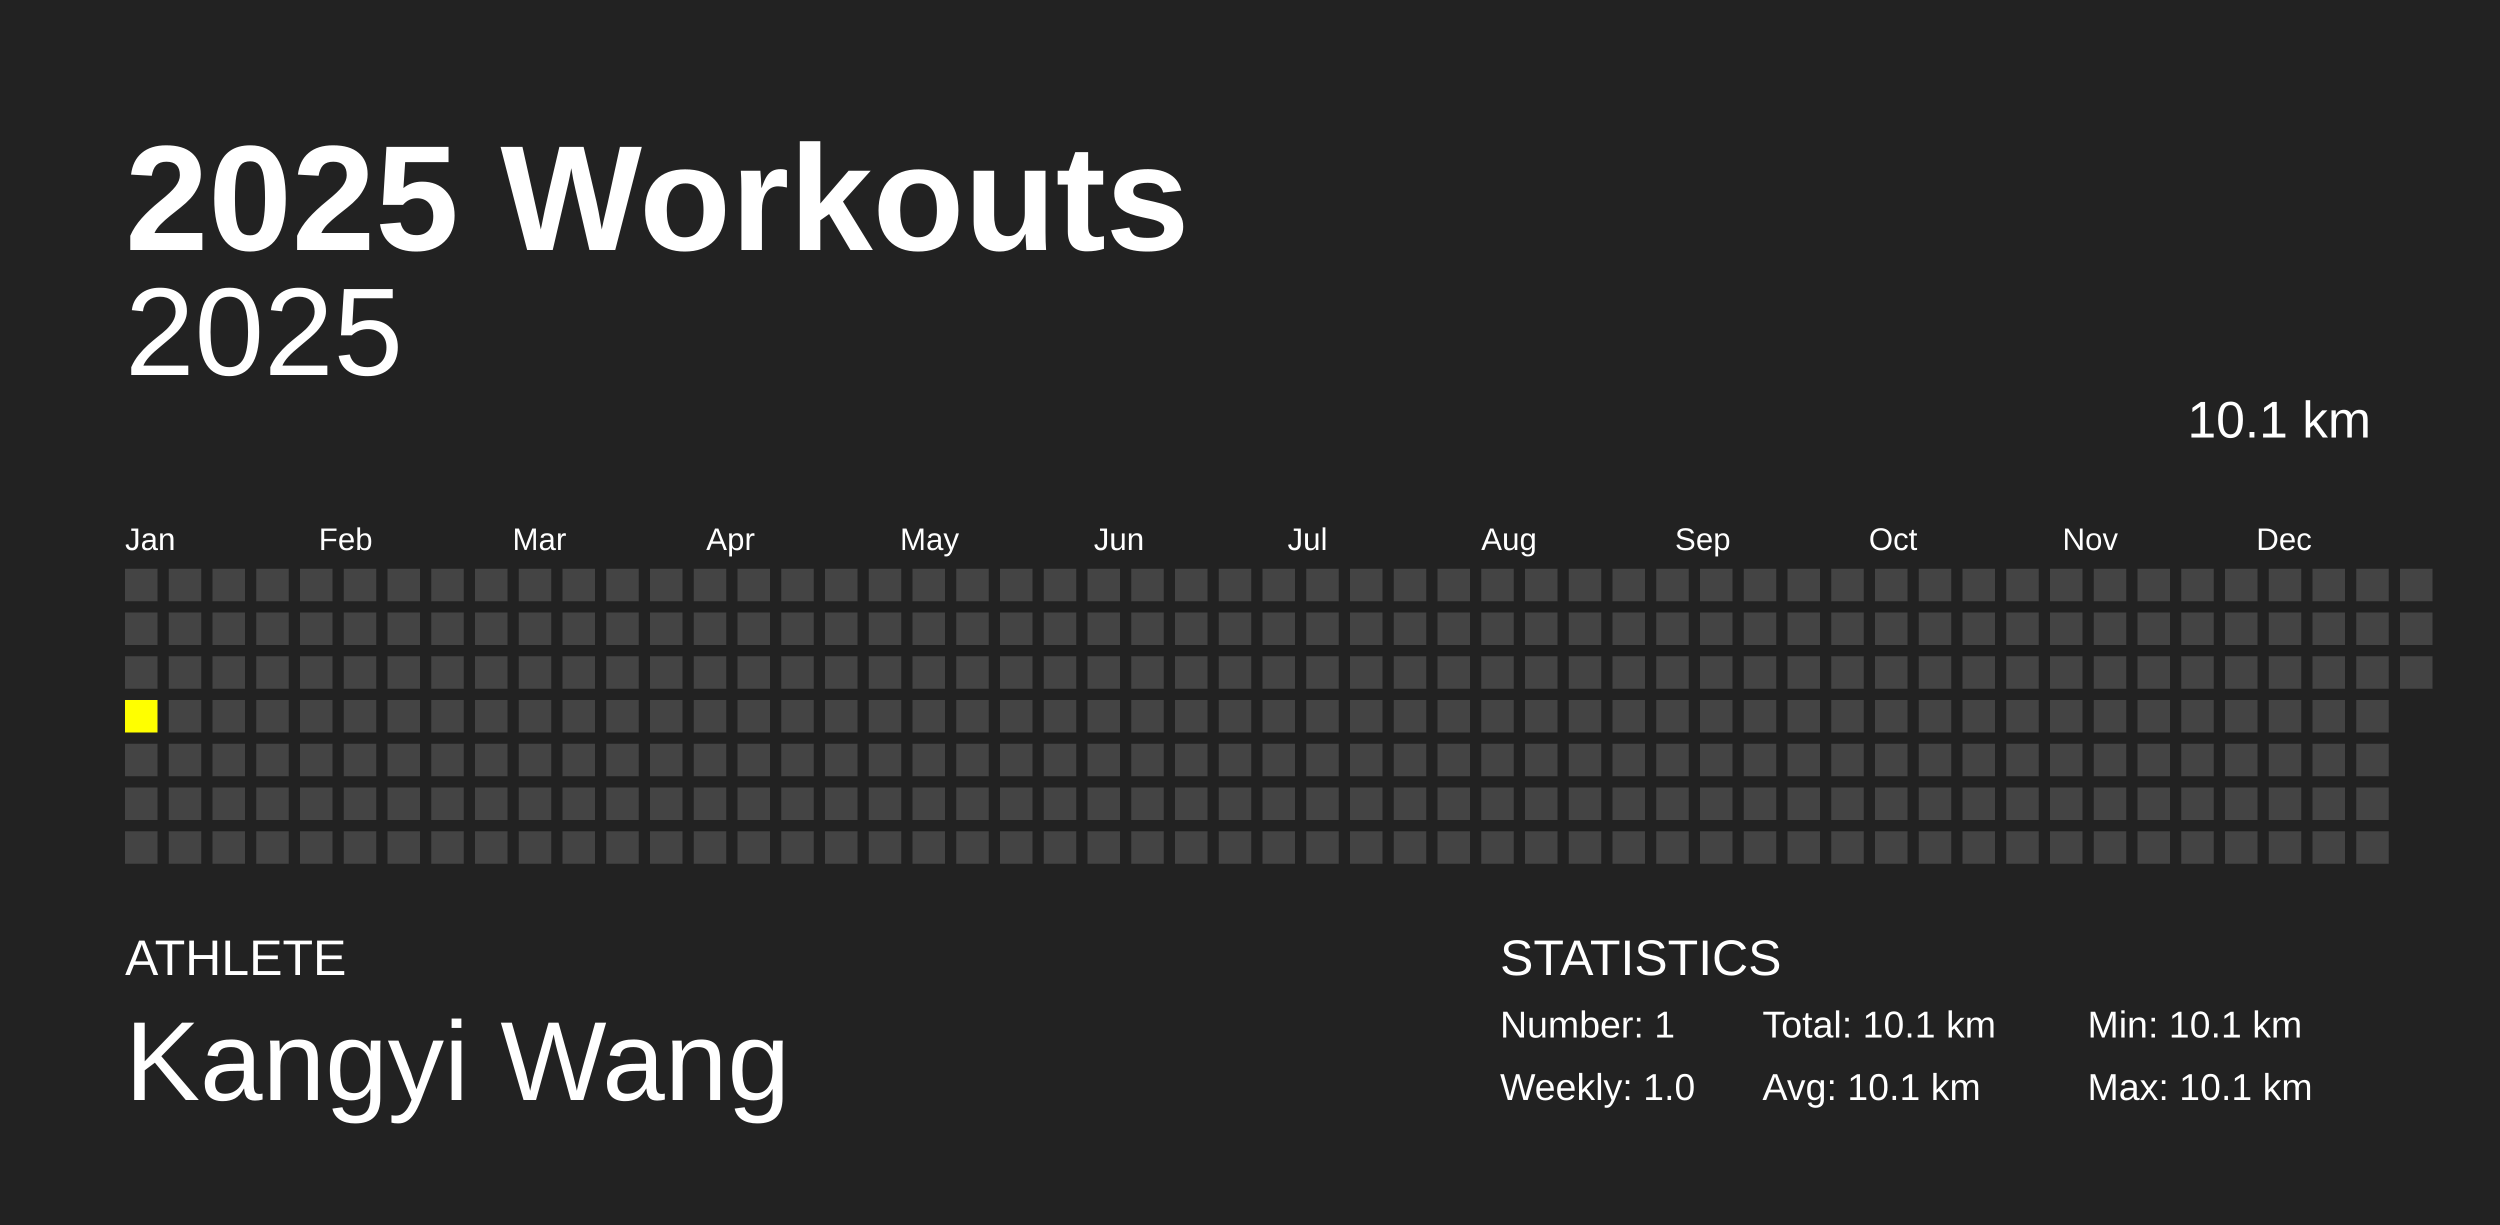
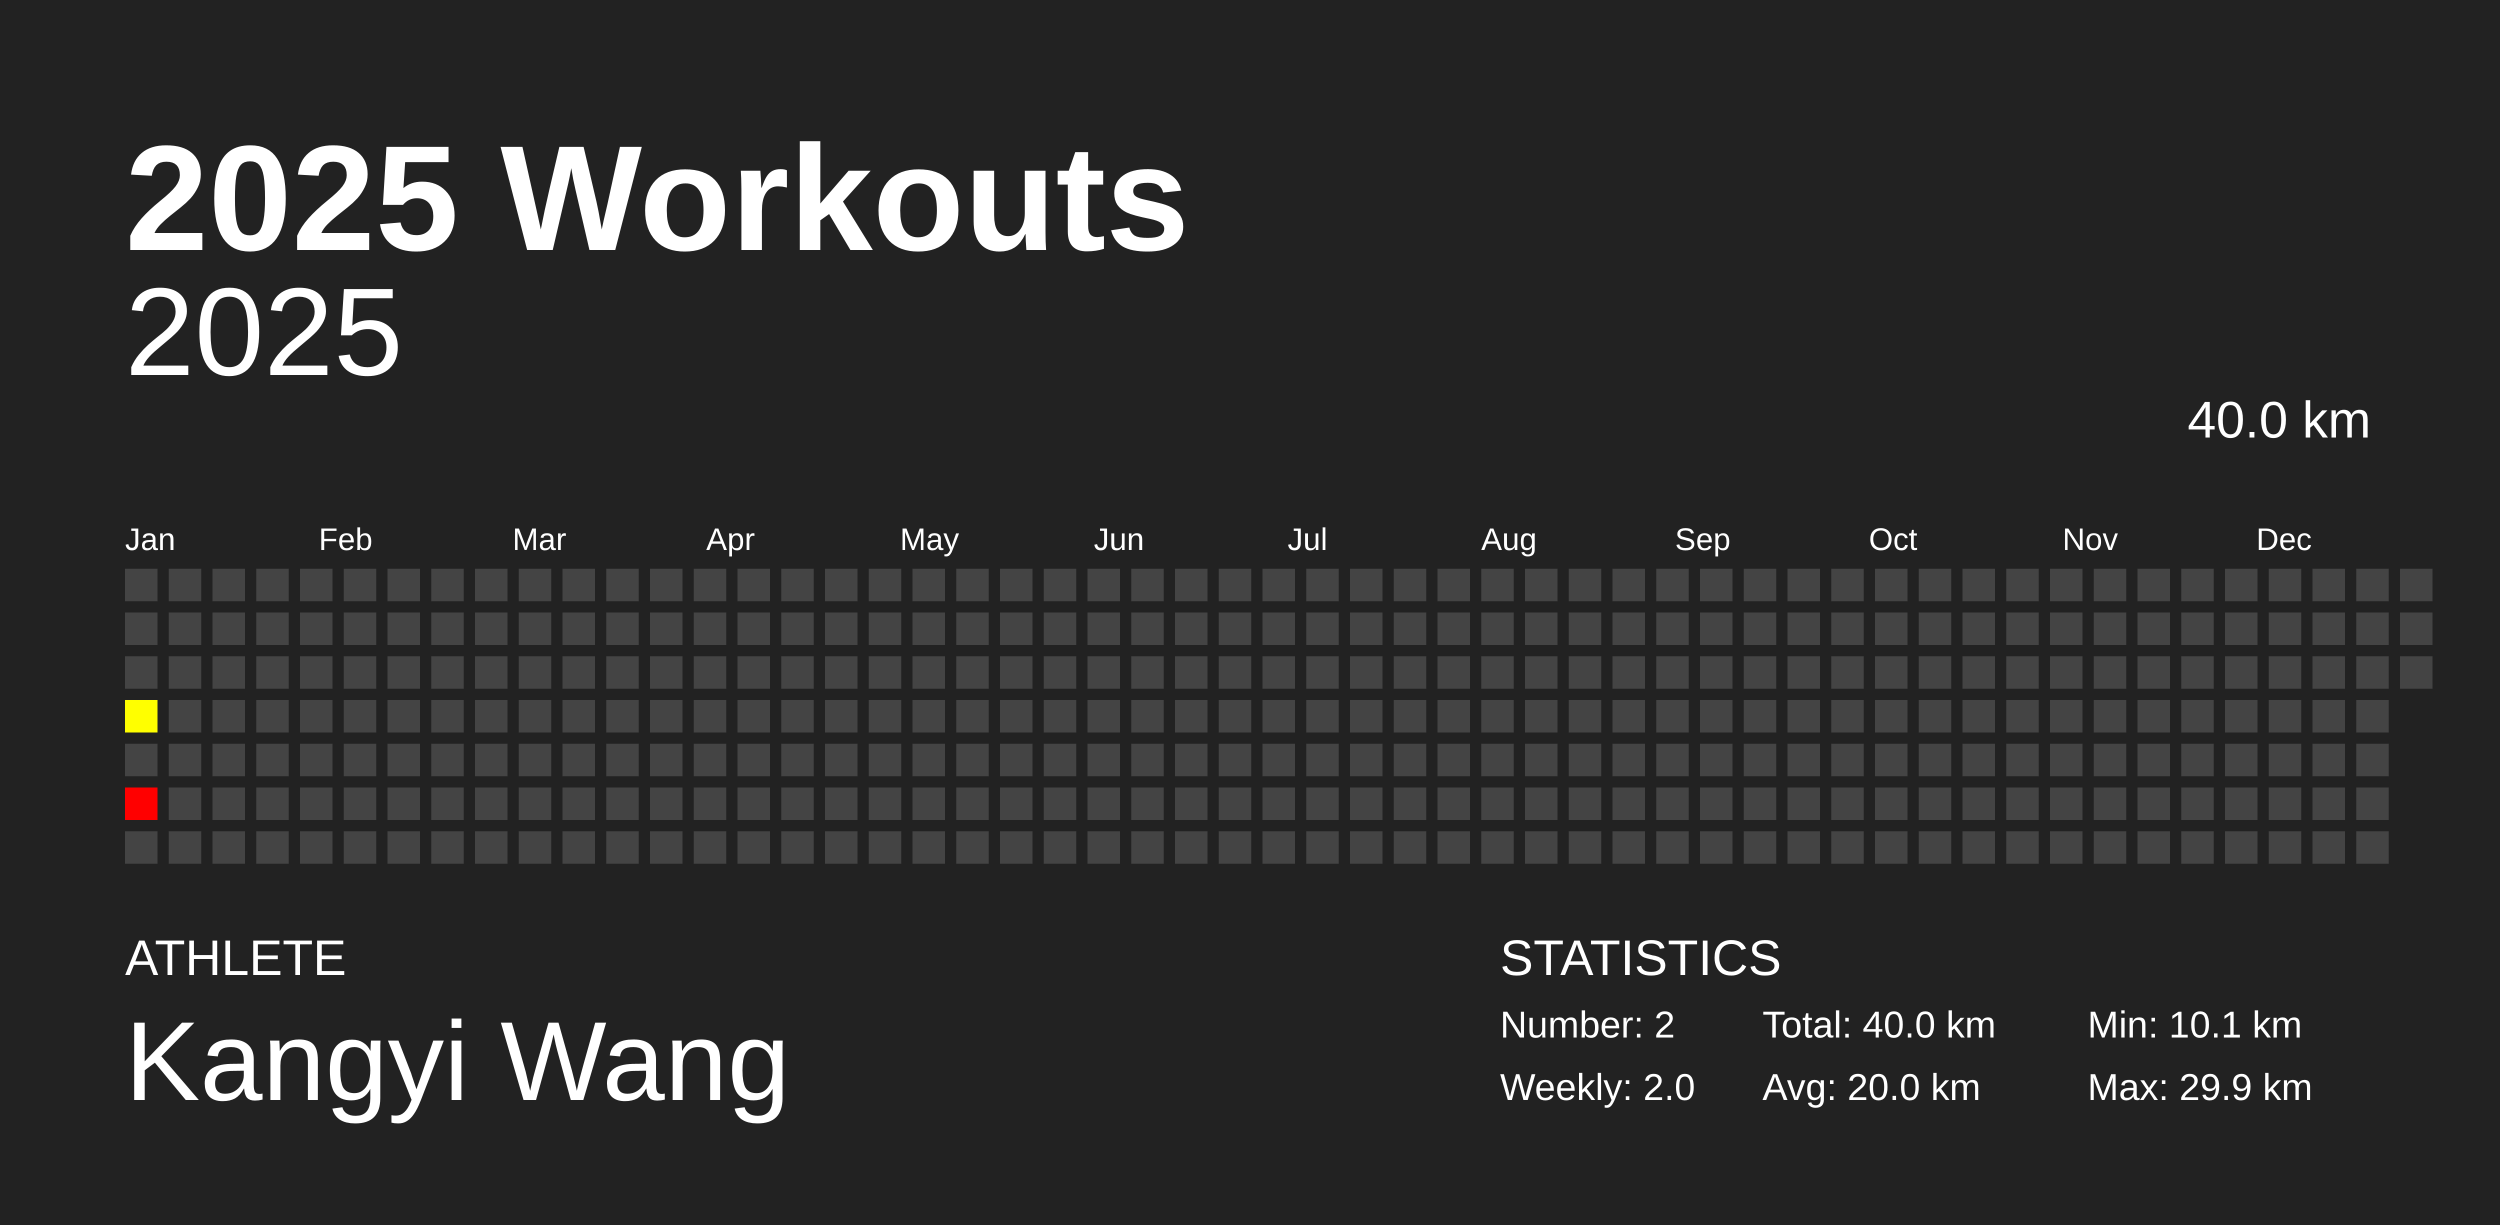
<svg xmlns="http://www.w3.org/2000/svg" baseProfile="full" height="98mm" version="1.1" viewBox="0,0,200,98" width="200mm">
  <defs />
  <rect fill="#222222" height="98" width="200" x="0" y="0" />
  <text fill="#FFFFFF" style="font-size:12px; font-family:Arial; font-weight:bold;" x="10" y="20">2025 Workouts</text>
  <text fill="#FFFFFF" style="font-size:4px; font-family:Arial" x="10" y="78">ATHLETE</text>
  <text fill="#FFFFFF" style="font-size:9px; font-family:Arial" x="10" y="88">Kangyi Wang</text>
  <text fill="#FFFFFF" style="font-size:4px; font-family:Arial" x="120" y="78">STATISTICS</text>
-   <text fill="#FFFFFF" style="font-size:3px; font-family:Arial" x="120" y="83">Number: 1</text>
-   <text fill="#FFFFFF" style="font-size:3px; font-family:Arial" x="120" y="88">Weekly: 1.0</text>
-   <text fill="#FFFFFF" style="font-size:3px; font-family:Arial" x="141" y="83">Total: 10.1 km</text>
-   <text fill="#FFFFFF" style="font-size:3px; font-family:Arial" x="141" y="88">Avg: 10.1 km</text>
+   <text fill="#FFFFFF" style="font-size:3px; font-family:Arial" x="120" y="83">Number: 2</text>
+   <text fill="#FFFFFF" style="font-size:3px; font-family:Arial" x="120" y="88">Weekly: 2.0</text>
+   <text fill="#FFFFFF" style="font-size:3px; font-family:Arial" x="141" y="83">Total: 40.0 km</text>
+   <text fill="#FFFFFF" style="font-size:3px; font-family:Arial" x="141" y="88">Avg: 20.0 km</text>
  <text fill="#FFFFFF" style="font-size:3px; font-family:Arial" x="167" y="83">Min: 10.1 km</text>
-   <text fill="#FFFFFF" style="font-size:3px; font-family:Arial" x="167" y="88">Max: 10.1 km</text>
+   <text fill="#FFFFFF" style="font-size:3px; font-family:Arial" x="167" y="88">Max: 29.9 km</text>
  <text alignment-baseline="hanging" fill="#FFFFFF" style="font-size:10.0px; font-family:Arial;" x="10" y="30">2025</text>
-   <text alignment-baseline="hanging" fill="#FFFFFF" style="font-size:4.125px; font-family:Arial;" x="175" y="35">10.1 km</text>
+   <text alignment-baseline="hanging" fill="#FFFFFF" style="font-size:4.125px; font-family:Arial;" x="175" y="35">40.0 km</text>
  <text fill="#FFFFFF" style="font-size:2.5px; font-family:Arial" x="10.0" y="44">Jan</text>
  <text fill="#FFFFFF" style="font-size:2.5px; font-family:Arial" x="25.5" y="44">Feb</text>
  <text fill="#FFFFFF" style="font-size:2.5px; font-family:Arial" x="41.0" y="44">Mar</text>
  <text fill="#FFFFFF" style="font-size:2.5px; font-family:Arial" x="56.5" y="44">Apr</text>
  <text fill="#FFFFFF" style="font-size:2.5px; font-family:Arial" x="72.0" y="44">May</text>
  <text fill="#FFFFFF" style="font-size:2.5px; font-family:Arial" x="87.5" y="44">Jun</text>
  <text fill="#FFFFFF" style="font-size:2.5px; font-family:Arial" x="103.0" y="44">Jul</text>
  <text fill="#FFFFFF" style="font-size:2.5px; font-family:Arial" x="118.5" y="44">Aug</text>
  <text fill="#FFFFFF" style="font-size:2.5px; font-family:Arial" x="134.0" y="44">Sep</text>
  <text fill="#FFFFFF" style="font-size:2.5px; font-family:Arial" x="149.5" y="44">Oct</text>
  <text fill="#FFFFFF" style="font-size:2.5px; font-family:Arial" x="165.0" y="44">Nov</text>
  <text fill="#FFFFFF" style="font-size:2.5px; font-family:Arial" x="180.5" y="44">Dec</text>
  <rect fill="#444444" height="2.6" width="2.6" x="10.0" y="45.5" />
  <rect fill="#444444" height="2.6" width="2.6" x="10.0" y="49.0" />
  <rect fill="#444444" height="2.6" width="2.6" x="10.0" y="52.5" />
-   <rect fill="yellow" height="2.6" width="2.6" x="10.0" y="56.0" />
+   <rect fill="#ffff00" height="2.6" width="2.6" x="10.0" y="56.0" />
  <rect fill="#444444" height="2.6" width="2.6" x="10.0" y="59.5" />
-   <rect fill="#444444" height="2.6" width="2.6" x="10.0" y="63.0" />
+   <rect fill="red" height="2.6" width="2.6" x="10.0" y="63.0" />
  <rect fill="#444444" height="2.6" width="2.6" x="10.0" y="66.5" />
  <rect fill="#444444" height="2.6" width="2.6" x="13.5" y="45.5" />
  <rect fill="#444444" height="2.6" width="2.6" x="13.5" y="49.0" />
  <rect fill="#444444" height="2.6" width="2.6" x="13.5" y="52.5" />
  <rect fill="#444444" height="2.6" width="2.6" x="13.5" y="56.0" />
  <rect fill="#444444" height="2.6" width="2.6" x="13.5" y="59.5" />
  <rect fill="#444444" height="2.6" width="2.6" x="13.5" y="63.0" />
  <rect fill="#444444" height="2.6" width="2.6" x="13.5" y="66.5" />
  <rect fill="#444444" height="2.6" width="2.6" x="17.0" y="45.5" />
  <rect fill="#444444" height="2.6" width="2.6" x="17.0" y="49.0" />
  <rect fill="#444444" height="2.6" width="2.6" x="17.0" y="52.5" />
  <rect fill="#444444" height="2.6" width="2.6" x="17.0" y="56.0" />
  <rect fill="#444444" height="2.6" width="2.6" x="17.0" y="59.5" />
  <rect fill="#444444" height="2.6" width="2.6" x="17.0" y="63.0" />
  <rect fill="#444444" height="2.6" width="2.6" x="17.0" y="66.5" />
  <rect fill="#444444" height="2.6" width="2.6" x="20.5" y="45.5" />
  <rect fill="#444444" height="2.6" width="2.6" x="20.5" y="49.0" />
  <rect fill="#444444" height="2.6" width="2.6" x="20.5" y="52.5" />
  <rect fill="#444444" height="2.6" width="2.6" x="20.5" y="56.0" />
  <rect fill="#444444" height="2.6" width="2.6" x="20.5" y="59.5" />
  <rect fill="#444444" height="2.6" width="2.6" x="20.5" y="63.0" />
  <rect fill="#444444" height="2.6" width="2.6" x="20.5" y="66.5" />
  <rect fill="#444444" height="2.6" width="2.6" x="24.0" y="45.5" />
  <rect fill="#444444" height="2.6" width="2.6" x="24.0" y="49.0" />
  <rect fill="#444444" height="2.6" width="2.6" x="24.0" y="52.5" />
  <rect fill="#444444" height="2.6" width="2.6" x="24.0" y="56.0" />
  <rect fill="#444444" height="2.6" width="2.6" x="24.0" y="59.5" />
  <rect fill="#444444" height="2.6" width="2.6" x="24.0" y="63.0" />
  <rect fill="#444444" height="2.6" width="2.6" x="24.0" y="66.5" />
  <rect fill="#444444" height="2.6" width="2.6" x="27.5" y="45.5" />
  <rect fill="#444444" height="2.6" width="2.6" x="27.5" y="49.0" />
  <rect fill="#444444" height="2.6" width="2.6" x="27.5" y="52.5" />
  <rect fill="#444444" height="2.6" width="2.6" x="27.5" y="56.0" />
  <rect fill="#444444" height="2.6" width="2.6" x="27.5" y="59.5" />
  <rect fill="#444444" height="2.6" width="2.6" x="27.5" y="63.0" />
  <rect fill="#444444" height="2.6" width="2.6" x="27.5" y="66.5" />
  <rect fill="#444444" height="2.6" width="2.6" x="31.0" y="45.5" />
  <rect fill="#444444" height="2.6" width="2.6" x="31.0" y="49.0" />
  <rect fill="#444444" height="2.6" width="2.6" x="31.0" y="52.5" />
  <rect fill="#444444" height="2.6" width="2.6" x="31.0" y="56.0" />
  <rect fill="#444444" height="2.6" width="2.6" x="31.0" y="59.5" />
  <rect fill="#444444" height="2.6" width="2.6" x="31.0" y="63.0" />
  <rect fill="#444444" height="2.6" width="2.6" x="31.0" y="66.5" />
  <rect fill="#444444" height="2.6" width="2.6" x="34.5" y="45.5" />
  <rect fill="#444444" height="2.6" width="2.6" x="34.5" y="49.0" />
  <rect fill="#444444" height="2.6" width="2.6" x="34.5" y="52.5" />
  <rect fill="#444444" height="2.6" width="2.6" x="34.5" y="56.0" />
  <rect fill="#444444" height="2.6" width="2.6" x="34.5" y="59.5" />
  <rect fill="#444444" height="2.6" width="2.6" x="34.5" y="63.0" />
  <rect fill="#444444" height="2.6" width="2.6" x="34.5" y="66.5" />
  <rect fill="#444444" height="2.6" width="2.6" x="38.0" y="45.5" />
  <rect fill="#444444" height="2.6" width="2.6" x="38.0" y="49.0" />
  <rect fill="#444444" height="2.6" width="2.6" x="38.0" y="52.5" />
  <rect fill="#444444" height="2.6" width="2.6" x="38.0" y="56.0" />
  <rect fill="#444444" height="2.6" width="2.6" x="38.0" y="59.5" />
  <rect fill="#444444" height="2.6" width="2.6" x="38.0" y="63.0" />
  <rect fill="#444444" height="2.6" width="2.6" x="38.0" y="66.5" />
  <rect fill="#444444" height="2.6" width="2.6" x="41.5" y="45.5" />
  <rect fill="#444444" height="2.6" width="2.6" x="41.5" y="49.0" />
  <rect fill="#444444" height="2.6" width="2.6" x="41.5" y="52.5" />
  <rect fill="#444444" height="2.6" width="2.6" x="41.5" y="56.0" />
  <rect fill="#444444" height="2.6" width="2.6" x="41.5" y="59.5" />
  <rect fill="#444444" height="2.6" width="2.6" x="41.5" y="63.0" />
  <rect fill="#444444" height="2.6" width="2.6" x="41.5" y="66.5" />
  <rect fill="#444444" height="2.6" width="2.6" x="45.0" y="45.5" />
  <rect fill="#444444" height="2.6" width="2.6" x="45.0" y="49.0" />
  <rect fill="#444444" height="2.6" width="2.6" x="45.0" y="52.5" />
  <rect fill="#444444" height="2.6" width="2.6" x="45.0" y="56.0" />
  <rect fill="#444444" height="2.6" width="2.6" x="45.0" y="59.5" />
  <rect fill="#444444" height="2.6" width="2.6" x="45.0" y="63.0" />
  <rect fill="#444444" height="2.6" width="2.6" x="45.0" y="66.5" />
  <rect fill="#444444" height="2.6" width="2.6" x="48.5" y="45.5" />
  <rect fill="#444444" height="2.6" width="2.6" x="48.5" y="49.0" />
  <rect fill="#444444" height="2.6" width="2.6" x="48.5" y="52.5" />
  <rect fill="#444444" height="2.6" width="2.6" x="48.5" y="56.0" />
  <rect fill="#444444" height="2.6" width="2.6" x="48.5" y="59.5" />
  <rect fill="#444444" height="2.6" width="2.6" x="48.5" y="63.0" />
  <rect fill="#444444" height="2.6" width="2.6" x="48.5" y="66.5" />
  <rect fill="#444444" height="2.6" width="2.6" x="52.0" y="45.5" />
  <rect fill="#444444" height="2.6" width="2.6" x="52.0" y="49.0" />
  <rect fill="#444444" height="2.6" width="2.6" x="52.0" y="52.5" />
  <rect fill="#444444" height="2.6" width="2.6" x="52.0" y="56.0" />
  <rect fill="#444444" height="2.6" width="2.6" x="52.0" y="59.5" />
  <rect fill="#444444" height="2.6" width="2.6" x="52.0" y="63.0" />
  <rect fill="#444444" height="2.6" width="2.6" x="52.0" y="66.5" />
  <rect fill="#444444" height="2.6" width="2.6" x="55.5" y="45.5" />
  <rect fill="#444444" height="2.6" width="2.6" x="55.5" y="49.0" />
  <rect fill="#444444" height="2.6" width="2.6" x="55.5" y="52.5" />
  <rect fill="#444444" height="2.6" width="2.6" x="55.5" y="56.0" />
  <rect fill="#444444" height="2.6" width="2.6" x="55.5" y="59.5" />
  <rect fill="#444444" height="2.6" width="2.6" x="55.5" y="63.0" />
  <rect fill="#444444" height="2.6" width="2.6" x="55.5" y="66.5" />
  <rect fill="#444444" height="2.6" width="2.6" x="59.0" y="45.5" />
  <rect fill="#444444" height="2.6" width="2.6" x="59.0" y="49.0" />
  <rect fill="#444444" height="2.6" width="2.6" x="59.0" y="52.5" />
  <rect fill="#444444" height="2.6" width="2.6" x="59.0" y="56.0" />
  <rect fill="#444444" height="2.6" width="2.6" x="59.0" y="59.5" />
  <rect fill="#444444" height="2.6" width="2.6" x="59.0" y="63.0" />
  <rect fill="#444444" height="2.6" width="2.6" x="59.0" y="66.5" />
  <rect fill="#444444" height="2.6" width="2.6" x="62.5" y="45.5" />
  <rect fill="#444444" height="2.6" width="2.6" x="62.5" y="49.0" />
  <rect fill="#444444" height="2.6" width="2.6" x="62.5" y="52.5" />
  <rect fill="#444444" height="2.6" width="2.6" x="62.5" y="56.0" />
  <rect fill="#444444" height="2.6" width="2.6" x="62.5" y="59.5" />
  <rect fill="#444444" height="2.6" width="2.6" x="62.5" y="63.0" />
  <rect fill="#444444" height="2.6" width="2.6" x="62.5" y="66.5" />
  <rect fill="#444444" height="2.6" width="2.6" x="66.0" y="45.5" />
  <rect fill="#444444" height="2.6" width="2.6" x="66.0" y="49.0" />
  <rect fill="#444444" height="2.6" width="2.6" x="66.0" y="52.5" />
  <rect fill="#444444" height="2.6" width="2.6" x="66.0" y="56.0" />
  <rect fill="#444444" height="2.6" width="2.6" x="66.0" y="59.5" />
  <rect fill="#444444" height="2.6" width="2.6" x="66.0" y="63.0" />
  <rect fill="#444444" height="2.6" width="2.6" x="66.0" y="66.5" />
  <rect fill="#444444" height="2.6" width="2.6" x="69.5" y="45.5" />
  <rect fill="#444444" height="2.6" width="2.6" x="69.5" y="49.0" />
  <rect fill="#444444" height="2.6" width="2.6" x="69.5" y="52.5" />
  <rect fill="#444444" height="2.6" width="2.6" x="69.5" y="56.0" />
  <rect fill="#444444" height="2.6" width="2.6" x="69.5" y="59.5" />
  <rect fill="#444444" height="2.6" width="2.6" x="69.5" y="63.0" />
  <rect fill="#444444" height="2.6" width="2.6" x="69.5" y="66.5" />
  <rect fill="#444444" height="2.6" width="2.6" x="73.0" y="45.5" />
  <rect fill="#444444" height="2.6" width="2.6" x="73.0" y="49.0" />
  <rect fill="#444444" height="2.6" width="2.6" x="73.0" y="52.5" />
  <rect fill="#444444" height="2.6" width="2.6" x="73.0" y="56.0" />
  <rect fill="#444444" height="2.6" width="2.6" x="73.0" y="59.5" />
  <rect fill="#444444" height="2.6" width="2.6" x="73.0" y="63.0" />
  <rect fill="#444444" height="2.6" width="2.6" x="73.0" y="66.5" />
  <rect fill="#444444" height="2.6" width="2.6" x="76.5" y="45.5" />
  <rect fill="#444444" height="2.6" width="2.6" x="76.5" y="49.0" />
  <rect fill="#444444" height="2.6" width="2.6" x="76.5" y="52.5" />
  <rect fill="#444444" height="2.6" width="2.6" x="76.5" y="56.0" />
  <rect fill="#444444" height="2.6" width="2.6" x="76.5" y="59.5" />
  <rect fill="#444444" height="2.6" width="2.6" x="76.5" y="63.0" />
  <rect fill="#444444" height="2.6" width="2.6" x="76.5" y="66.5" />
  <rect fill="#444444" height="2.6" width="2.6" x="80.0" y="45.5" />
  <rect fill="#444444" height="2.6" width="2.6" x="80.0" y="49.0" />
  <rect fill="#444444" height="2.6" width="2.6" x="80.0" y="52.5" />
  <rect fill="#444444" height="2.6" width="2.6" x="80.0" y="56.0" />
  <rect fill="#444444" height="2.6" width="2.6" x="80.0" y="59.5" />
  <rect fill="#444444" height="2.6" width="2.6" x="80.0" y="63.0" />
  <rect fill="#444444" height="2.6" width="2.6" x="80.0" y="66.5" />
  <rect fill="#444444" height="2.6" width="2.6" x="83.5" y="45.5" />
  <rect fill="#444444" height="2.6" width="2.6" x="83.5" y="49.0" />
  <rect fill="#444444" height="2.6" width="2.6" x="83.5" y="52.5" />
  <rect fill="#444444" height="2.6" width="2.6" x="83.5" y="56.0" />
  <rect fill="#444444" height="2.6" width="2.6" x="83.5" y="59.5" />
  <rect fill="#444444" height="2.6" width="2.6" x="83.5" y="63.0" />
  <rect fill="#444444" height="2.6" width="2.6" x="83.5" y="66.5" />
  <rect fill="#444444" height="2.6" width="2.6" x="87.0" y="45.5" />
  <rect fill="#444444" height="2.6" width="2.6" x="87.0" y="49.0" />
  <rect fill="#444444" height="2.6" width="2.6" x="87.0" y="52.5" />
  <rect fill="#444444" height="2.6" width="2.6" x="87.0" y="56.0" />
  <rect fill="#444444" height="2.6" width="2.6" x="87.0" y="59.5" />
  <rect fill="#444444" height="2.6" width="2.6" x="87.0" y="63.0" />
  <rect fill="#444444" height="2.6" width="2.6" x="87.0" y="66.5" />
  <rect fill="#444444" height="2.6" width="2.6" x="90.5" y="45.5" />
  <rect fill="#444444" height="2.6" width="2.6" x="90.5" y="49.0" />
  <rect fill="#444444" height="2.6" width="2.6" x="90.5" y="52.5" />
  <rect fill="#444444" height="2.6" width="2.6" x="90.5" y="56.0" />
  <rect fill="#444444" height="2.6" width="2.6" x="90.5" y="59.5" />
  <rect fill="#444444" height="2.6" width="2.6" x="90.5" y="63.0" />
  <rect fill="#444444" height="2.6" width="2.6" x="90.5" y="66.5" />
  <rect fill="#444444" height="2.6" width="2.6" x="94.0" y="45.5" />
  <rect fill="#444444" height="2.6" width="2.6" x="94.0" y="49.0" />
  <rect fill="#444444" height="2.6" width="2.6" x="94.0" y="52.5" />
  <rect fill="#444444" height="2.6" width="2.6" x="94.0" y="56.0" />
  <rect fill="#444444" height="2.6" width="2.6" x="94.0" y="59.5" />
  <rect fill="#444444" height="2.6" width="2.6" x="94.0" y="63.0" />
  <rect fill="#444444" height="2.6" width="2.6" x="94.0" y="66.5" />
  <rect fill="#444444" height="2.6" width="2.6" x="97.5" y="45.5" />
  <rect fill="#444444" height="2.6" width="2.6" x="97.5" y="49.0" />
  <rect fill="#444444" height="2.6" width="2.6" x="97.5" y="52.5" />
  <rect fill="#444444" height="2.6" width="2.6" x="97.5" y="56.0" />
  <rect fill="#444444" height="2.6" width="2.6" x="97.5" y="59.5" />
  <rect fill="#444444" height="2.6" width="2.6" x="97.5" y="63.0" />
  <rect fill="#444444" height="2.6" width="2.6" x="97.5" y="66.5" />
  <rect fill="#444444" height="2.6" width="2.6" x="101.0" y="45.5" />
  <rect fill="#444444" height="2.6" width="2.6" x="101.0" y="49.0" />
  <rect fill="#444444" height="2.6" width="2.6" x="101.0" y="52.5" />
  <rect fill="#444444" height="2.6" width="2.6" x="101.0" y="56.0" />
  <rect fill="#444444" height="2.6" width="2.6" x="101.0" y="59.5" />
  <rect fill="#444444" height="2.6" width="2.6" x="101.0" y="63.0" />
  <rect fill="#444444" height="2.6" width="2.6" x="101.0" y="66.5" />
  <rect fill="#444444" height="2.6" width="2.6" x="104.5" y="45.5" />
  <rect fill="#444444" height="2.6" width="2.6" x="104.5" y="49.0" />
  <rect fill="#444444" height="2.6" width="2.6" x="104.5" y="52.5" />
  <rect fill="#444444" height="2.6" width="2.6" x="104.5" y="56.0" />
  <rect fill="#444444" height="2.6" width="2.6" x="104.5" y="59.5" />
  <rect fill="#444444" height="2.6" width="2.6" x="104.5" y="63.0" />
  <rect fill="#444444" height="2.6" width="2.6" x="104.5" y="66.5" />
  <rect fill="#444444" height="2.6" width="2.6" x="108.0" y="45.5" />
  <rect fill="#444444" height="2.6" width="2.6" x="108.0" y="49.0" />
  <rect fill="#444444" height="2.6" width="2.6" x="108.0" y="52.5" />
  <rect fill="#444444" height="2.6" width="2.6" x="108.0" y="56.0" />
  <rect fill="#444444" height="2.6" width="2.6" x="108.0" y="59.5" />
  <rect fill="#444444" height="2.6" width="2.6" x="108.0" y="63.0" />
  <rect fill="#444444" height="2.6" width="2.6" x="108.0" y="66.5" />
  <rect fill="#444444" height="2.6" width="2.6" x="111.5" y="45.5" />
  <rect fill="#444444" height="2.6" width="2.6" x="111.5" y="49.0" />
  <rect fill="#444444" height="2.6" width="2.6" x="111.5" y="52.5" />
  <rect fill="#444444" height="2.6" width="2.6" x="111.5" y="56.0" />
  <rect fill="#444444" height="2.6" width="2.6" x="111.5" y="59.5" />
  <rect fill="#444444" height="2.6" width="2.6" x="111.5" y="63.0" />
  <rect fill="#444444" height="2.6" width="2.6" x="111.5" y="66.5" />
  <rect fill="#444444" height="2.6" width="2.6" x="115.0" y="45.5" />
  <rect fill="#444444" height="2.6" width="2.6" x="115.0" y="49.0" />
  <rect fill="#444444" height="2.6" width="2.6" x="115.0" y="52.5" />
  <rect fill="#444444" height="2.6" width="2.6" x="115.0" y="56.0" />
  <rect fill="#444444" height="2.6" width="2.6" x="115.0" y="59.5" />
  <rect fill="#444444" height="2.6" width="2.6" x="115.0" y="63.0" />
  <rect fill="#444444" height="2.6" width="2.6" x="115.0" y="66.5" />
  <rect fill="#444444" height="2.6" width="2.6" x="118.5" y="45.5" />
  <rect fill="#444444" height="2.6" width="2.6" x="118.5" y="49.0" />
  <rect fill="#444444" height="2.6" width="2.6" x="118.5" y="52.5" />
  <rect fill="#444444" height="2.6" width="2.6" x="118.5" y="56.0" />
  <rect fill="#444444" height="2.6" width="2.6" x="118.5" y="59.5" />
  <rect fill="#444444" height="2.6" width="2.6" x="118.5" y="63.0" />
  <rect fill="#444444" height="2.6" width="2.6" x="118.5" y="66.5" />
  <rect fill="#444444" height="2.6" width="2.6" x="122.0" y="45.5" />
  <rect fill="#444444" height="2.6" width="2.6" x="122.0" y="49.0" />
  <rect fill="#444444" height="2.6" width="2.6" x="122.0" y="52.5" />
  <rect fill="#444444" height="2.6" width="2.6" x="122.0" y="56.0" />
  <rect fill="#444444" height="2.6" width="2.6" x="122.0" y="59.5" />
  <rect fill="#444444" height="2.6" width="2.6" x="122.0" y="63.0" />
  <rect fill="#444444" height="2.6" width="2.6" x="122.0" y="66.5" />
  <rect fill="#444444" height="2.6" width="2.6" x="125.5" y="45.5" />
  <rect fill="#444444" height="2.6" width="2.6" x="125.5" y="49.0" />
  <rect fill="#444444" height="2.6" width="2.6" x="125.5" y="52.5" />
  <rect fill="#444444" height="2.6" width="2.6" x="125.5" y="56.0" />
  <rect fill="#444444" height="2.6" width="2.6" x="125.5" y="59.5" />
  <rect fill="#444444" height="2.6" width="2.6" x="125.5" y="63.0" />
  <rect fill="#444444" height="2.6" width="2.6" x="125.5" y="66.5" />
  <rect fill="#444444" height="2.6" width="2.6" x="129.0" y="45.5" />
  <rect fill="#444444" height="2.6" width="2.6" x="129.0" y="49.0" />
  <rect fill="#444444" height="2.6" width="2.6" x="129.0" y="52.5" />
  <rect fill="#444444" height="2.6" width="2.6" x="129.0" y="56.0" />
  <rect fill="#444444" height="2.6" width="2.6" x="129.0" y="59.5" />
  <rect fill="#444444" height="2.6" width="2.6" x="129.0" y="63.0" />
  <rect fill="#444444" height="2.6" width="2.6" x="129.0" y="66.5" />
  <rect fill="#444444" height="2.6" width="2.6" x="132.5" y="45.5" />
  <rect fill="#444444" height="2.6" width="2.6" x="132.5" y="49.0" />
  <rect fill="#444444" height="2.6" width="2.6" x="132.5" y="52.5" />
  <rect fill="#444444" height="2.6" width="2.6" x="132.5" y="56.0" />
  <rect fill="#444444" height="2.6" width="2.6" x="132.5" y="59.5" />
  <rect fill="#444444" height="2.6" width="2.6" x="132.5" y="63.0" />
  <rect fill="#444444" height="2.6" width="2.6" x="132.5" y="66.5" />
  <rect fill="#444444" height="2.6" width="2.6" x="136.0" y="45.5" />
  <rect fill="#444444" height="2.6" width="2.6" x="136.0" y="49.0" />
  <rect fill="#444444" height="2.6" width="2.6" x="136.0" y="52.5" />
  <rect fill="#444444" height="2.6" width="2.6" x="136.0" y="56.0" />
  <rect fill="#444444" height="2.6" width="2.6" x="136.0" y="59.5" />
  <rect fill="#444444" height="2.6" width="2.6" x="136.0" y="63.0" />
  <rect fill="#444444" height="2.6" width="2.6" x="136.0" y="66.5" />
  <rect fill="#444444" height="2.6" width="2.6" x="139.5" y="45.5" />
  <rect fill="#444444" height="2.6" width="2.6" x="139.5" y="49.0" />
  <rect fill="#444444" height="2.6" width="2.6" x="139.5" y="52.5" />
  <rect fill="#444444" height="2.6" width="2.6" x="139.5" y="56.0" />
  <rect fill="#444444" height="2.6" width="2.6" x="139.5" y="59.5" />
  <rect fill="#444444" height="2.6" width="2.6" x="139.5" y="63.0" />
  <rect fill="#444444" height="2.6" width="2.6" x="139.5" y="66.5" />
  <rect fill="#444444" height="2.6" width="2.6" x="143.0" y="45.5" />
  <rect fill="#444444" height="2.6" width="2.6" x="143.0" y="49.0" />
  <rect fill="#444444" height="2.6" width="2.6" x="143.0" y="52.5" />
  <rect fill="#444444" height="2.6" width="2.6" x="143.0" y="56.0" />
  <rect fill="#444444" height="2.6" width="2.6" x="143.0" y="59.5" />
  <rect fill="#444444" height="2.6" width="2.6" x="143.0" y="63.0" />
  <rect fill="#444444" height="2.6" width="2.6" x="143.0" y="66.5" />
  <rect fill="#444444" height="2.6" width="2.6" x="146.5" y="45.5" />
  <rect fill="#444444" height="2.6" width="2.6" x="146.5" y="49.0" />
  <rect fill="#444444" height="2.6" width="2.6" x="146.5" y="52.5" />
  <rect fill="#444444" height="2.6" width="2.6" x="146.5" y="56.0" />
  <rect fill="#444444" height="2.6" width="2.6" x="146.5" y="59.5" />
  <rect fill="#444444" height="2.6" width="2.6" x="146.5" y="63.0" />
  <rect fill="#444444" height="2.6" width="2.6" x="146.5" y="66.5" />
  <rect fill="#444444" height="2.6" width="2.6" x="150.0" y="45.5" />
  <rect fill="#444444" height="2.6" width="2.6" x="150.0" y="49.0" />
  <rect fill="#444444" height="2.6" width="2.6" x="150.0" y="52.5" />
  <rect fill="#444444" height="2.6" width="2.6" x="150.0" y="56.0" />
  <rect fill="#444444" height="2.6" width="2.6" x="150.0" y="59.5" />
  <rect fill="#444444" height="2.6" width="2.6" x="150.0" y="63.0" />
  <rect fill="#444444" height="2.6" width="2.6" x="150.0" y="66.5" />
  <rect fill="#444444" height="2.6" width="2.6" x="153.5" y="45.5" />
  <rect fill="#444444" height="2.6" width="2.6" x="153.5" y="49.0" />
  <rect fill="#444444" height="2.6" width="2.6" x="153.5" y="52.5" />
  <rect fill="#444444" height="2.6" width="2.6" x="153.5" y="56.0" />
  <rect fill="#444444" height="2.6" width="2.6" x="153.5" y="59.5" />
  <rect fill="#444444" height="2.6" width="2.6" x="153.5" y="63.0" />
  <rect fill="#444444" height="2.6" width="2.6" x="153.5" y="66.5" />
  <rect fill="#444444" height="2.6" width="2.6" x="157.0" y="45.5" />
  <rect fill="#444444" height="2.6" width="2.6" x="157.0" y="49.0" />
  <rect fill="#444444" height="2.6" width="2.6" x="157.0" y="52.5" />
  <rect fill="#444444" height="2.6" width="2.6" x="157.0" y="56.0" />
  <rect fill="#444444" height="2.6" width="2.6" x="157.0" y="59.5" />
  <rect fill="#444444" height="2.6" width="2.6" x="157.0" y="63.0" />
  <rect fill="#444444" height="2.6" width="2.6" x="157.0" y="66.5" />
  <rect fill="#444444" height="2.6" width="2.6" x="160.5" y="45.5" />
  <rect fill="#444444" height="2.6" width="2.6" x="160.5" y="49.0" />
  <rect fill="#444444" height="2.6" width="2.6" x="160.5" y="52.5" />
  <rect fill="#444444" height="2.6" width="2.6" x="160.5" y="56.0" />
  <rect fill="#444444" height="2.6" width="2.6" x="160.5" y="59.5" />
  <rect fill="#444444" height="2.6" width="2.6" x="160.5" y="63.0" />
  <rect fill="#444444" height="2.6" width="2.6" x="160.5" y="66.5" />
  <rect fill="#444444" height="2.6" width="2.6" x="164.0" y="45.5" />
  <rect fill="#444444" height="2.6" width="2.6" x="164.0" y="49.0" />
  <rect fill="#444444" height="2.6" width="2.6" x="164.0" y="52.5" />
  <rect fill="#444444" height="2.6" width="2.6" x="164.0" y="56.0" />
  <rect fill="#444444" height="2.6" width="2.6" x="164.0" y="59.5" />
  <rect fill="#444444" height="2.6" width="2.6" x="164.0" y="63.0" />
  <rect fill="#444444" height="2.6" width="2.6" x="164.0" y="66.5" />
  <rect fill="#444444" height="2.6" width="2.6" x="167.5" y="45.5" />
  <rect fill="#444444" height="2.6" width="2.6" x="167.5" y="49.0" />
  <rect fill="#444444" height="2.6" width="2.6" x="167.5" y="52.5" />
  <rect fill="#444444" height="2.6" width="2.6" x="167.5" y="56.0" />
  <rect fill="#444444" height="2.6" width="2.6" x="167.5" y="59.5" />
  <rect fill="#444444" height="2.6" width="2.6" x="167.5" y="63.0" />
  <rect fill="#444444" height="2.6" width="2.6" x="167.5" y="66.5" />
  <rect fill="#444444" height="2.6" width="2.6" x="171.0" y="45.5" />
  <rect fill="#444444" height="2.6" width="2.6" x="171.0" y="49.0" />
  <rect fill="#444444" height="2.6" width="2.6" x="171.0" y="52.5" />
  <rect fill="#444444" height="2.6" width="2.6" x="171.0" y="56.0" />
  <rect fill="#444444" height="2.6" width="2.6" x="171.0" y="59.5" />
  <rect fill="#444444" height="2.6" width="2.6" x="171.0" y="63.0" />
  <rect fill="#444444" height="2.6" width="2.6" x="171.0" y="66.5" />
  <rect fill="#444444" height="2.6" width="2.6" x="174.5" y="45.5" />
  <rect fill="#444444" height="2.6" width="2.6" x="174.5" y="49.0" />
  <rect fill="#444444" height="2.6" width="2.6" x="174.5" y="52.5" />
  <rect fill="#444444" height="2.6" width="2.6" x="174.5" y="56.0" />
  <rect fill="#444444" height="2.6" width="2.6" x="174.5" y="59.5" />
  <rect fill="#444444" height="2.6" width="2.6" x="174.5" y="63.0" />
  <rect fill="#444444" height="2.6" width="2.6" x="174.5" y="66.5" />
  <rect fill="#444444" height="2.6" width="2.6" x="178.0" y="45.5" />
  <rect fill="#444444" height="2.6" width="2.6" x="178.0" y="49.0" />
  <rect fill="#444444" height="2.6" width="2.6" x="178.0" y="52.5" />
  <rect fill="#444444" height="2.6" width="2.6" x="178.0" y="56.0" />
  <rect fill="#444444" height="2.6" width="2.6" x="178.0" y="59.5" />
  <rect fill="#444444" height="2.6" width="2.6" x="178.0" y="63.0" />
  <rect fill="#444444" height="2.6" width="2.6" x="178.0" y="66.5" />
  <rect fill="#444444" height="2.6" width="2.6" x="181.5" y="45.5" />
  <rect fill="#444444" height="2.6" width="2.6" x="181.5" y="49.0" />
  <rect fill="#444444" height="2.6" width="2.6" x="181.5" y="52.5" />
  <rect fill="#444444" height="2.6" width="2.6" x="181.5" y="56.0" />
  <rect fill="#444444" height="2.6" width="2.6" x="181.5" y="59.5" />
  <rect fill="#444444" height="2.6" width="2.6" x="181.5" y="63.0" />
  <rect fill="#444444" height="2.6" width="2.6" x="181.5" y="66.5" />
  <rect fill="#444444" height="2.6" width="2.6" x="185.0" y="45.5" />
  <rect fill="#444444" height="2.6" width="2.6" x="185.0" y="49.0" />
  <rect fill="#444444" height="2.6" width="2.6" x="185.0" y="52.5" />
  <rect fill="#444444" height="2.6" width="2.6" x="185.0" y="56.0" />
  <rect fill="#444444" height="2.6" width="2.6" x="185.0" y="59.5" />
  <rect fill="#444444" height="2.6" width="2.6" x="185.0" y="63.0" />
  <rect fill="#444444" height="2.6" width="2.6" x="185.0" y="66.5" />
  <rect fill="#444444" height="2.6" width="2.6" x="188.5" y="45.5" />
  <rect fill="#444444" height="2.6" width="2.6" x="188.5" y="49.0" />
  <rect fill="#444444" height="2.6" width="2.6" x="188.5" y="52.5" />
  <rect fill="#444444" height="2.6" width="2.6" x="188.5" y="56.0" />
  <rect fill="#444444" height="2.6" width="2.6" x="188.5" y="59.5" />
  <rect fill="#444444" height="2.6" width="2.6" x="188.5" y="63.0" />
  <rect fill="#444444" height="2.6" width="2.6" x="188.5" y="66.5" />
  <rect fill="#444444" height="2.6" width="2.6" x="192.0" y="45.5" />
  <rect fill="#444444" height="2.6" width="2.6" x="192.0" y="49.0" />
  <rect fill="#444444" height="2.6" width="2.6" x="192.0" y="52.5" />
</svg>
